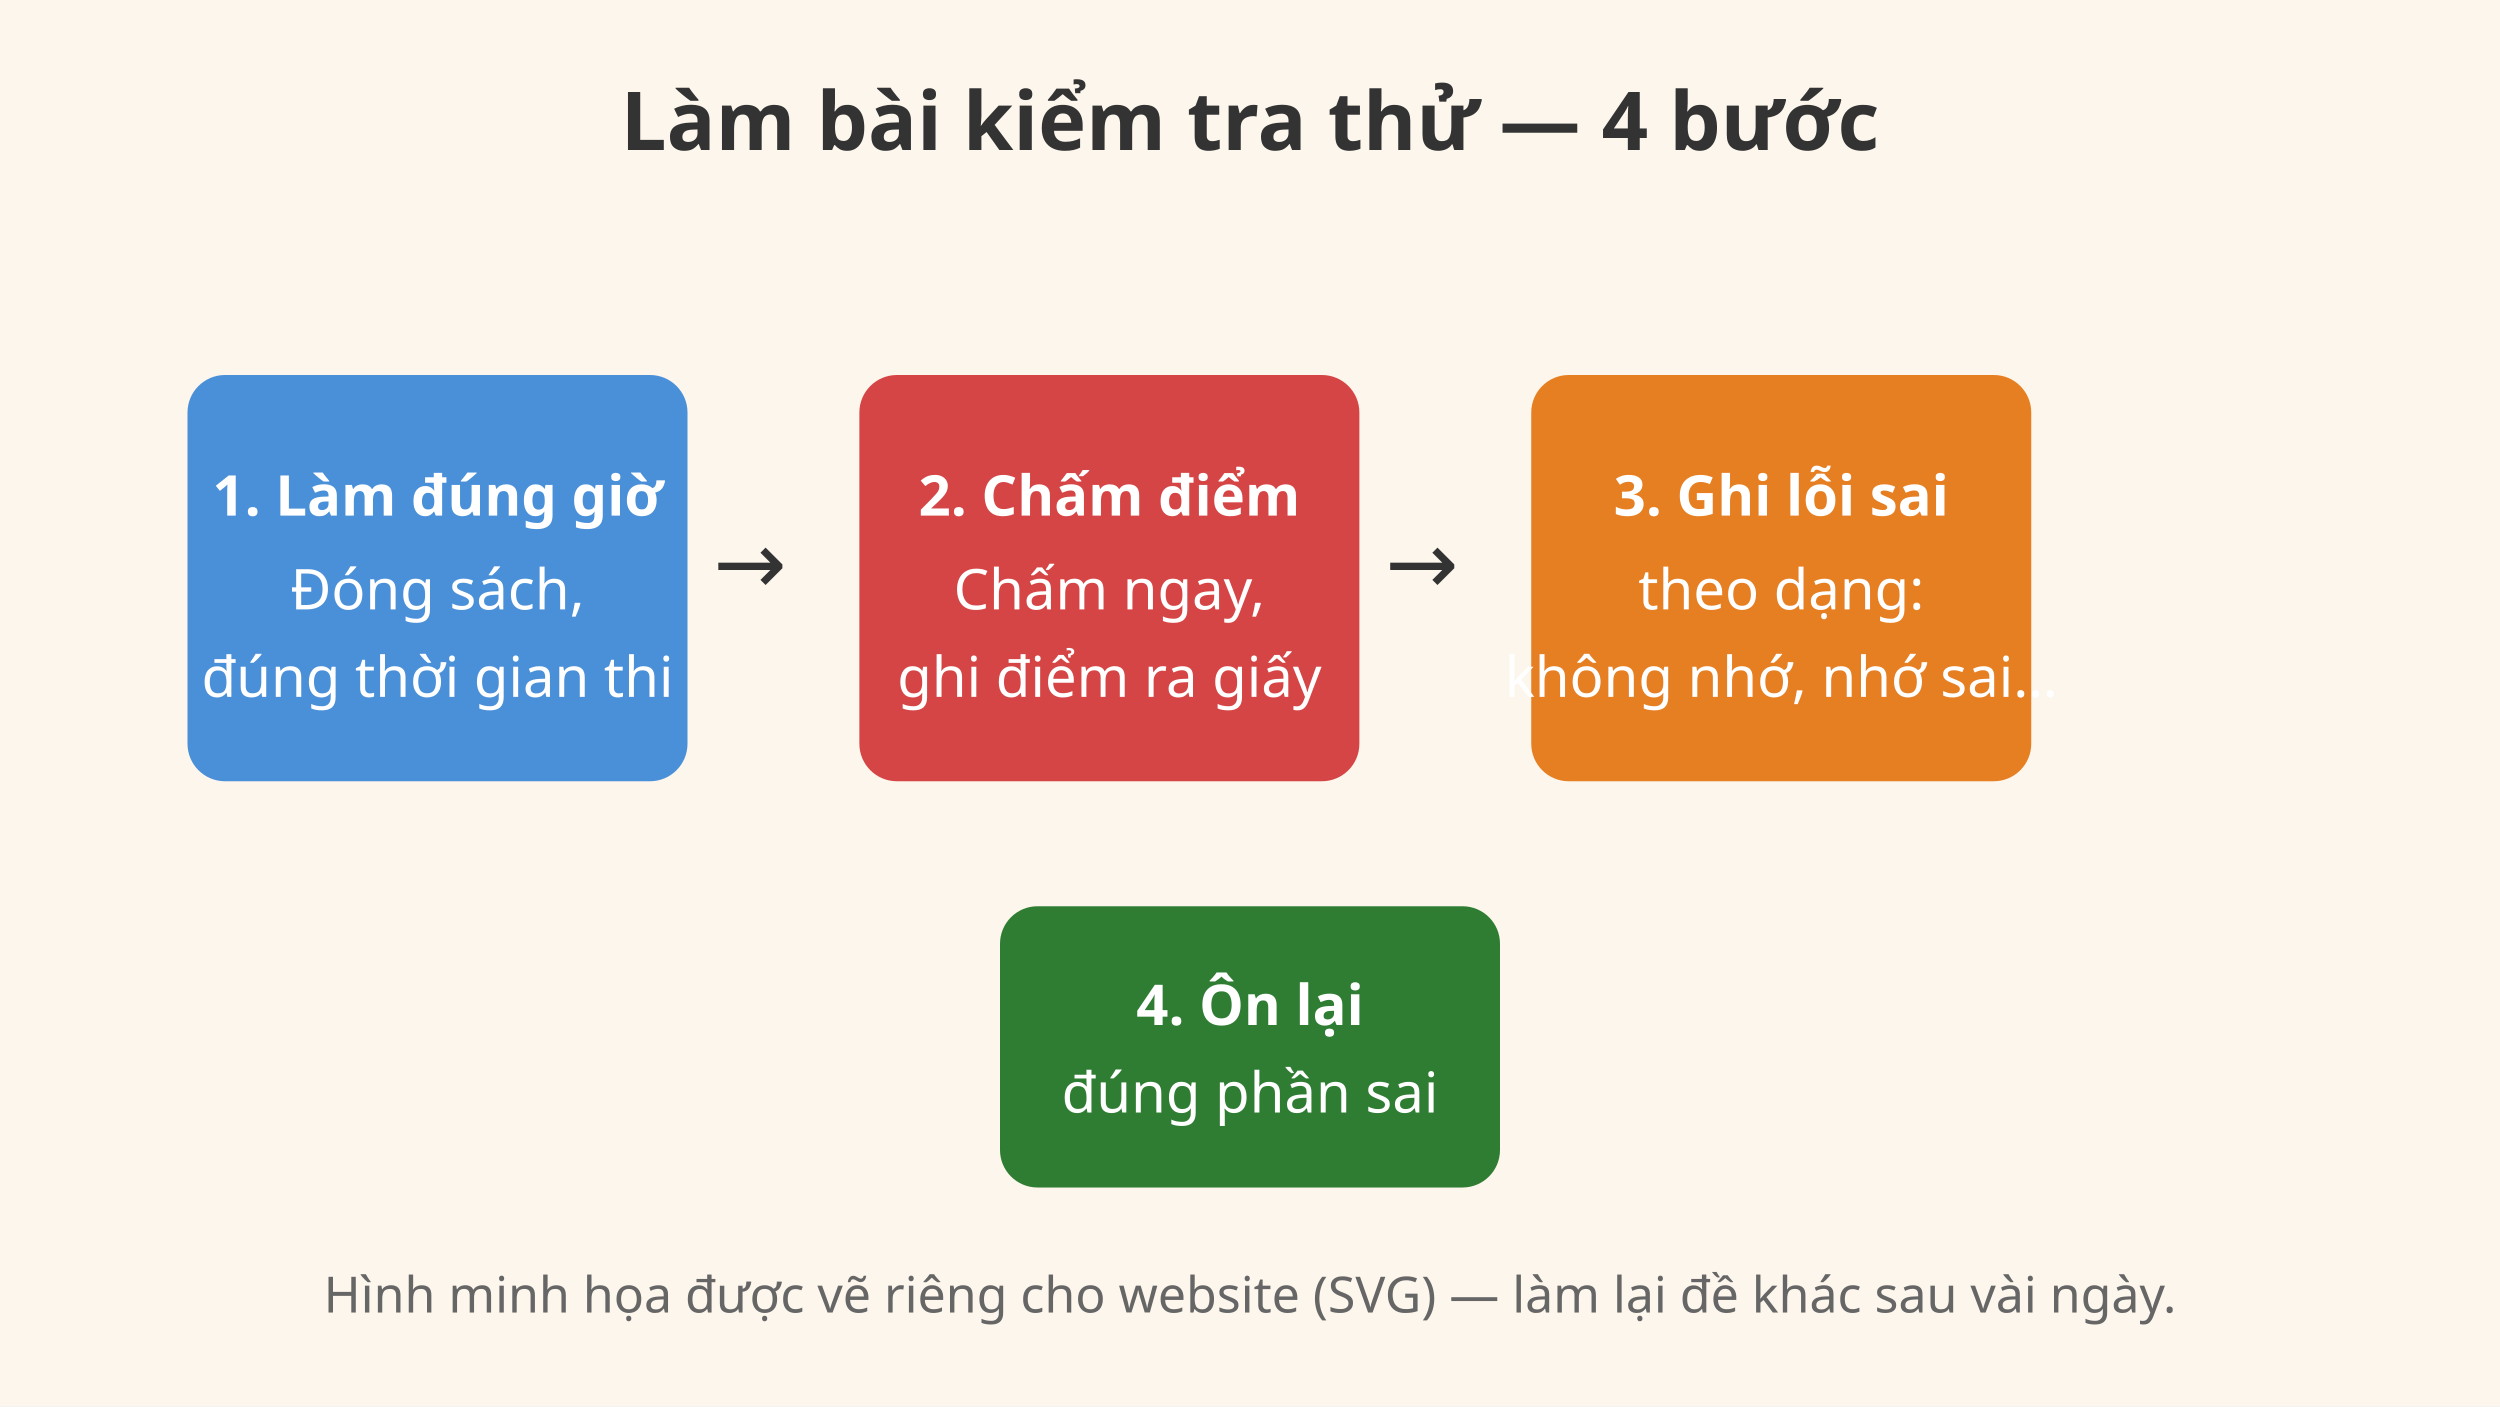
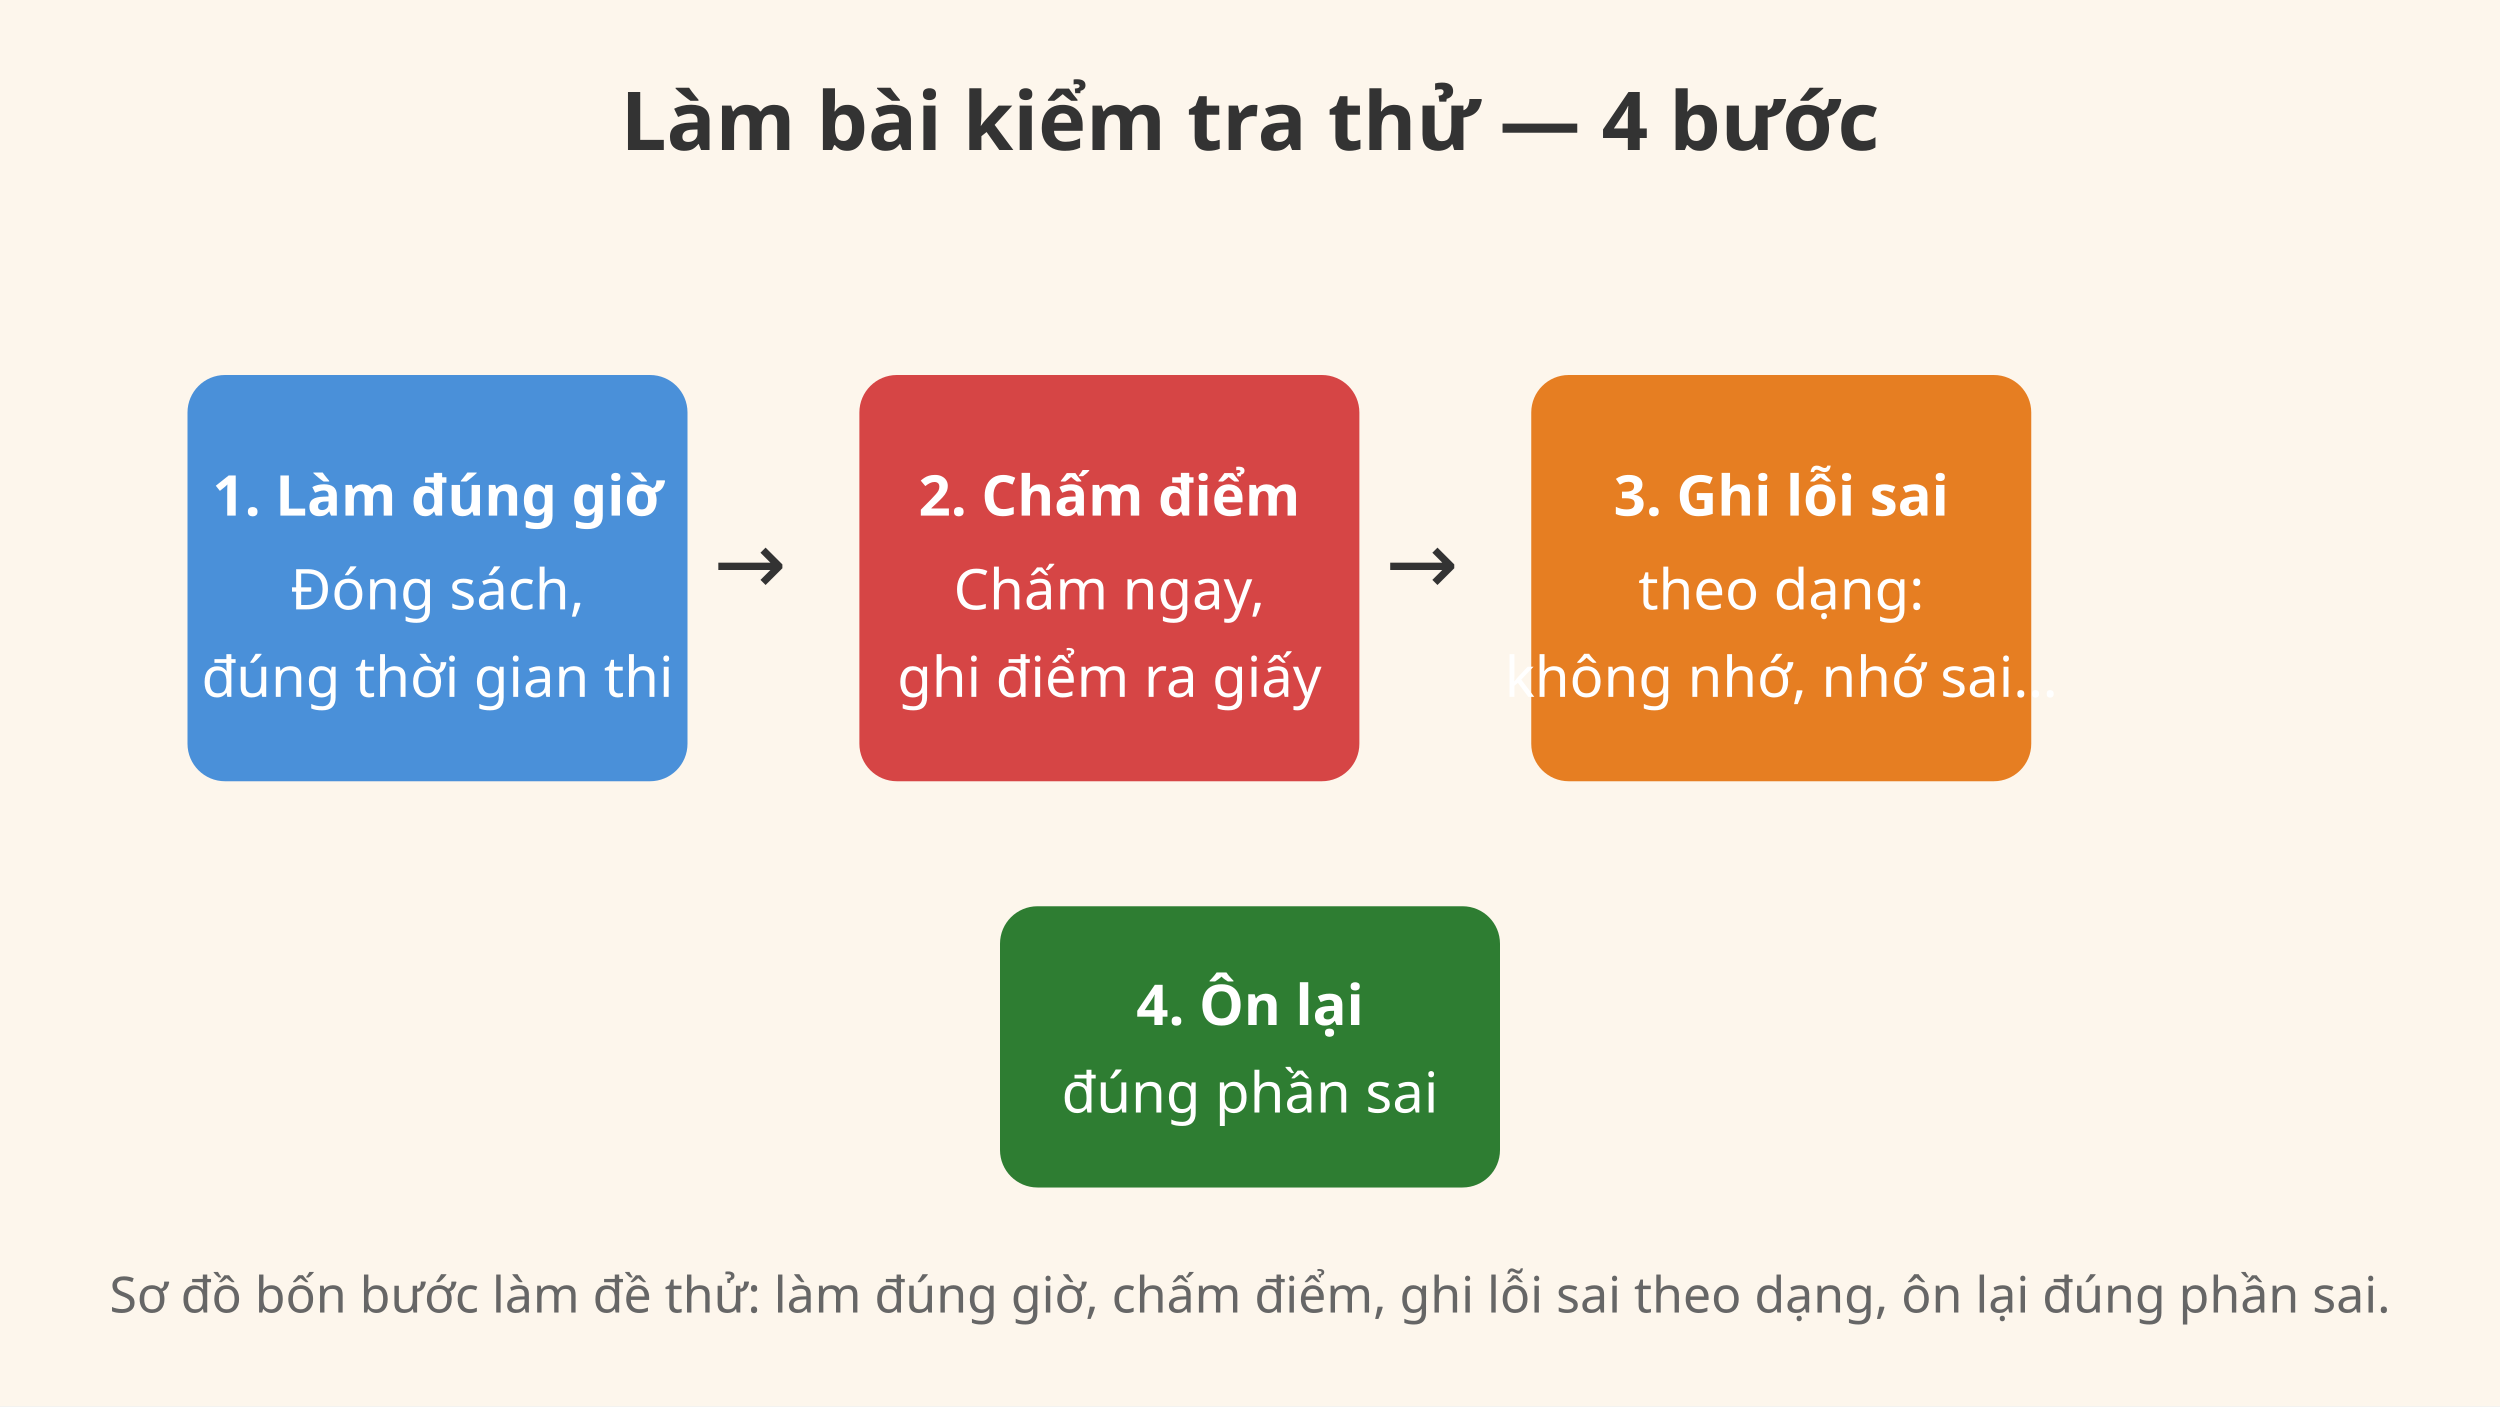
<svg xmlns="http://www.w3.org/2000/svg" width="800" height="450" viewBox="0 0 800 450" role="img" aria-label="Sơ đồ bốn bước làm bài kiểm tra thử: làm đúng giờ, chấm điểm, ghi lỗi sai theo dạng, ôn lại đúng phần sai">
  <rect width="800" height="450" fill="#fdf6ec" />
  <text x="400" y="48" font-family="sans-serif" font-size="26" font-weight="bold" text-anchor="middle" fill="#333333">Làm bài kiểm tra thử — 4 bước</text>
  <g font-family="sans-serif" font-size="18" text-anchor="middle">
    <rect x="60" y="120" width="160" height="130" rx="12" fill="#4a90d9" />
    <text x="140" y="165" fill="#ffffff" font-weight="bold">1. Làm đúng giờ</text>
    <text x="140" y="195" fill="#ffffff">Đóng sách,</text>
    <text x="140" y="223" fill="#ffffff">đúng thời gian thi</text>
    <text x="240" y="190" font-size="28" fill="#333333">→</text>
    <rect x="275" y="120" width="160" height="130" rx="12" fill="#d64545" />
    <text x="355" y="165" fill="#ffffff" font-weight="bold">2. Chấm điểm</text>
    <text x="355" y="195" fill="#ffffff">Chấm ngay,</text>
    <text x="355" y="223" fill="#ffffff">ghi điểm ra giấy</text>
    <text x="455" y="190" font-size="28" fill="#333333">→</text>
    <rect x="490" y="120" width="160" height="130" rx="12" fill="#e67e22" />
    <text x="570" y="165" fill="#ffffff" font-weight="bold">3. Ghi lỗi sai</text>
    <text x="570" y="195" fill="#ffffff">theo dạng:</text>
    <text x="570" y="223" fill="#ffffff">không nhớ, nhớ sai…</text>
  </g>
  <g font-family="sans-serif" font-size="18" text-anchor="middle">
    <rect x="320" y="290" width="160" height="90" rx="12" fill="#2e7d32" />
    <text x="400" y="328" fill="#ffffff" font-weight="bold">4. Ôn lại</text>
    <text x="400" y="356" fill="#ffffff">đúng phần sai</text>
  </g>
-   <text x="400" y="420" font-family="sans-serif" font-size="16" text-anchor="middle" fill="#666666">Hình minh họa được vẽ riêng cho website (SVG) — làm lại đề khác sau vài ngày.</text>
+   <text x="400" y="420" font-family="sans-serif" font-size="16" text-anchor="middle" fill="#666666">Sơ đồ bốn bước làm đề thử: làm đúng giờ, chấm điểm, ghi lỗi sai theo dạng, ôn lại đúng phần sai.</text>
</svg>
